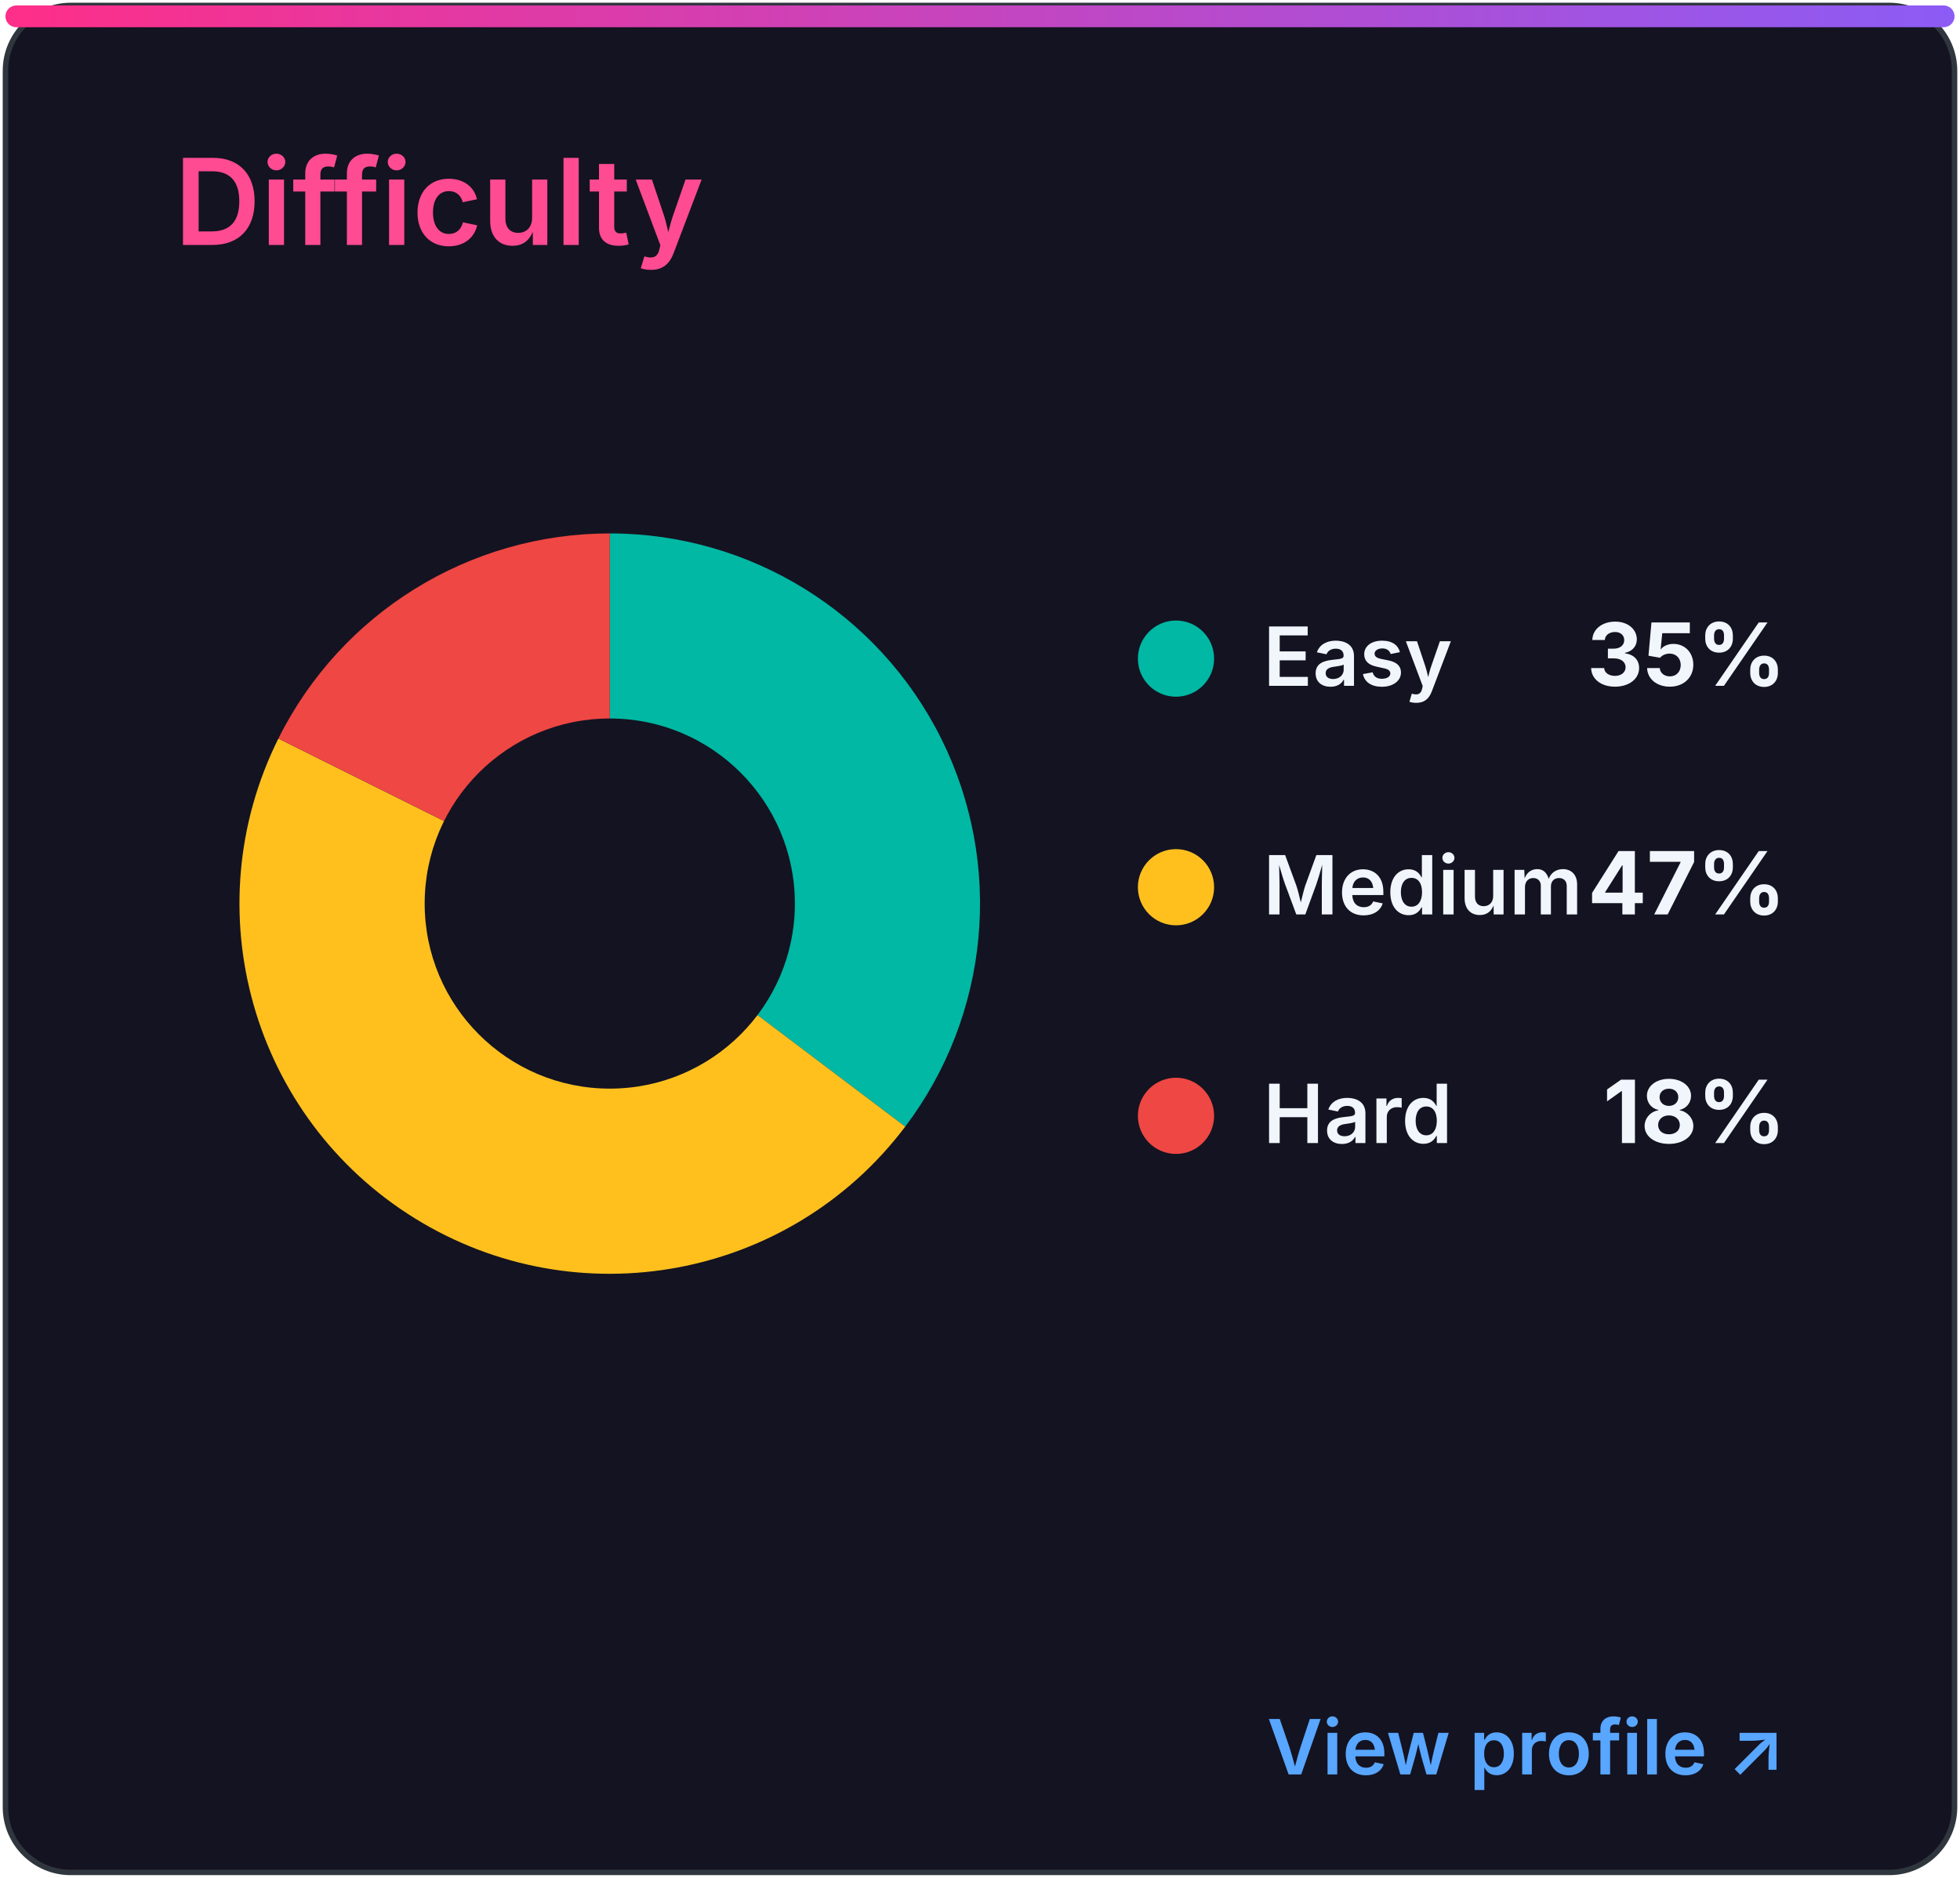
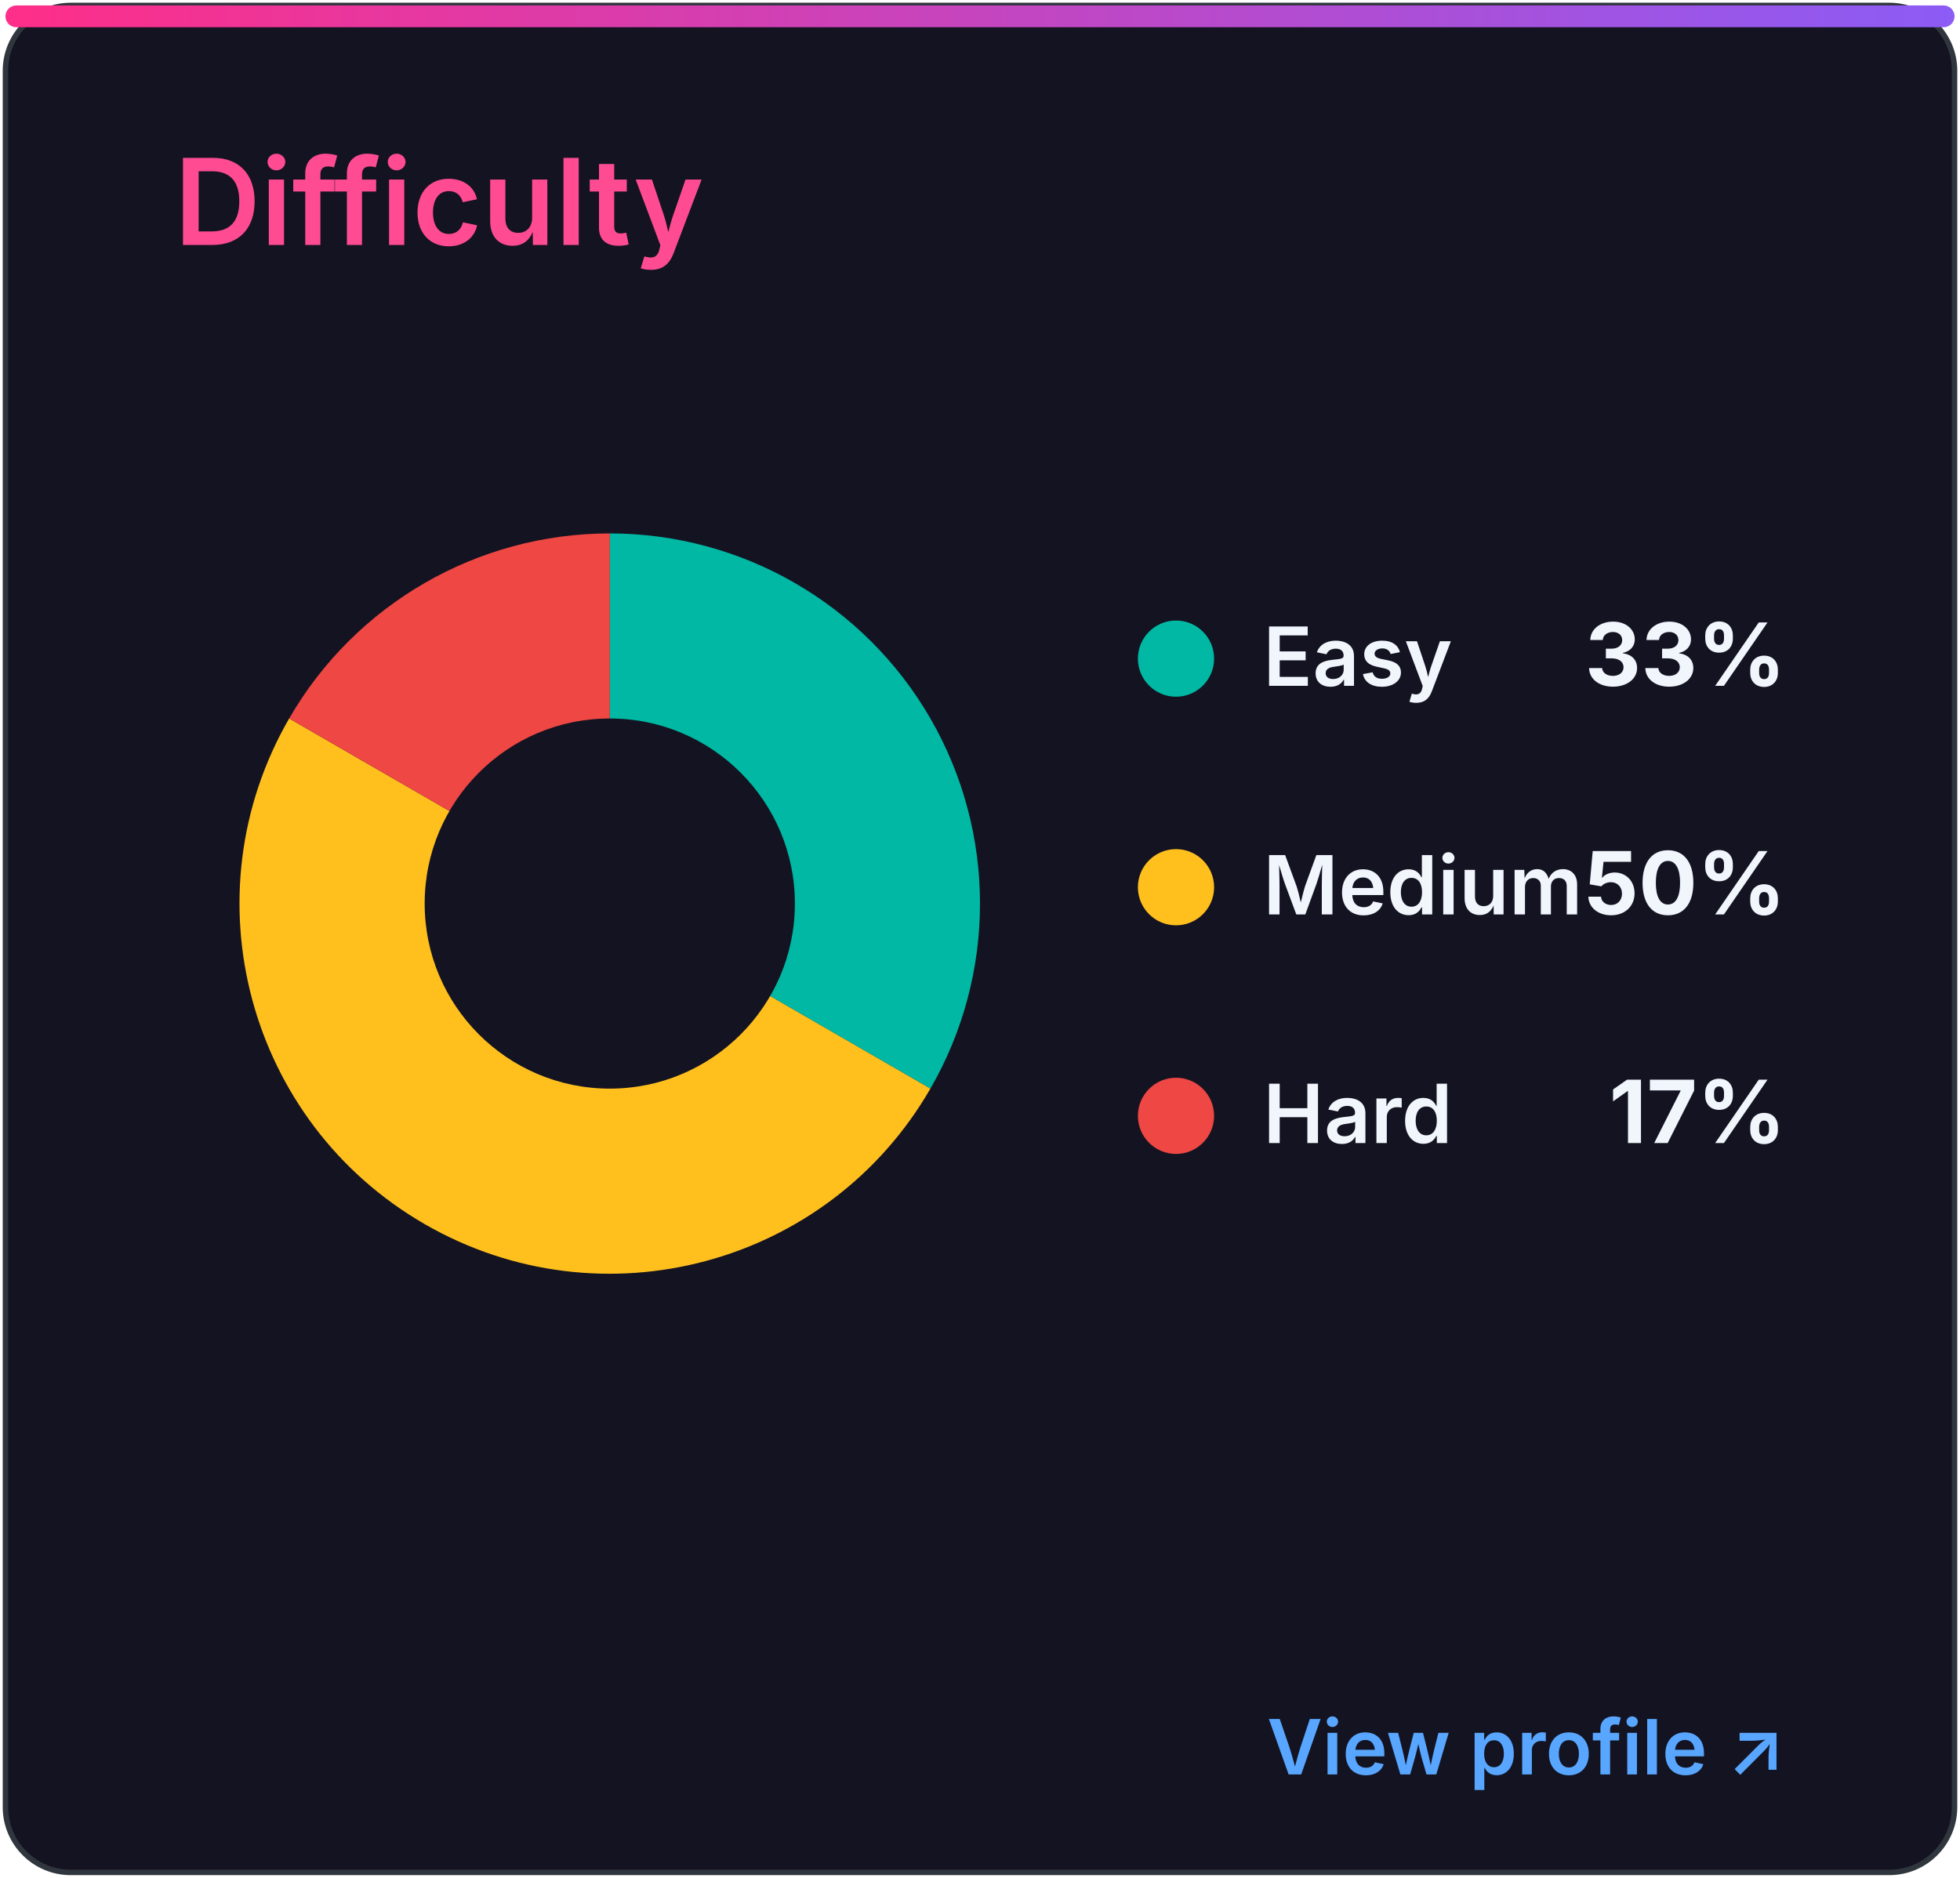
<svg xmlns="http://www.w3.org/2000/svg" width="360" height="345" viewBox="0 0 360 345" role="img" aria-labelledby="title desc">
  <defs>
    <linearGradient id="accent" x1="0" x2="1">
      <stop stop-color="#ff2e88" />
      <stop offset="1" stop-color="#8b5cf6" />
    </linearGradient>
    <clipPath id="bar">
      <rect x="32" y="82" width="296" height="8" rx="4" />
    </clipPath>
    <style>
.heading{font:600 22px -apple-system,BlinkMacSystemFont,'Segoe UI',sans-serif;fill:#ff4b91}
.eyebrow{font:600 10px -apple-system,BlinkMacSystemFont,'Segoe UI',sans-serif;letter-spacing:1.2px;fill:#8b949e}
.total{font:700 52px -apple-system,BlinkMacSystemFont,'Segoe UI',sans-serif;fill:#f0f6fc}
.metric{font:600 15px -apple-system,BlinkMacSystemFont,'Segoe UI',sans-serif;fill:#f0f6fc}
.count{font:700 16px -apple-system,BlinkMacSystemFont,'Segoe UI',sans-serif;fill:#f0f6fc}
.muted{font:500 13px -apple-system,BlinkMacSystemFont,'Segoe UI',sans-serif;fill:#8b949e}
.language{font:700 31px -apple-system,BlinkMacSystemFont,'Segoe UI',sans-serif;fill:#f0f6fc}
.link{font:600 14px -apple-system,BlinkMacSystemFont,'Segoe UI',sans-serif;fill:#58a6ff}
</style>
  </defs>
  <rect x="1" y="1" width="358" height="343" rx="12" fill="#141321" stroke="#30363d" />
  <rect x="1" y="1" width="358" height="4" rx="2" fill="url(#accent)" />
  <text x="32" y="45" class="heading">Difficulty</text>
-   <path d="M 112 166 L 112.00 98.00 A 68 68 0 0 1 166.27 206.98 Z" fill="#00b8a3" />
-   <path d="M 112 166 L 166.27 206.98 A 68 68 0 0 1 51.13 135.69 Z" fill="#ffc01e" />
-   <path d="M 112 166 L 51.13 135.69 A 68 68 0 0 1 112.00 98.00 Z" fill="#ef4743" />
+   <path d="M 112 166 L 112.00 98.00 A 68 68 0 0 1 170.89 200.00 Z" fill="#00b8a3" />
+   <path d="M 112 166 L 170.89 200.00 A 68 68 0 0 1 53.11 132.00 Z" fill="#ffc01e" />
+   <path d="M 112 166 L 53.11 132.00 A 68 68 0 0 1 112.00 98.00 Z" fill="#ef4743" />
  <circle cx="112" cy="166" r="34" fill="#141321" />
  <circle cx="216" cy="121" r="7" fill="#00b8a3" />
  <text x="232" y="126" class="metric">Easy</text>
-   <text x="328" y="126" class="count" text-anchor="end">35%</text>
+   <text x="328" y="126" class="count" text-anchor="end">33%</text>
  <circle cx="216" cy="163" r="7" fill="#ffc01e" />
  <text x="232" y="168" class="metric">Medium</text>
-   <text x="328" y="168" class="count" text-anchor="end">47%</text>
+   <text x="328" y="168" class="count" text-anchor="end">50%</text>
  <circle cx="216" cy="205" r="7" fill="#ef4743" />
  <text x="232" y="210" class="metric">Hard</text>
-   <text x="328" y="210" class="count" text-anchor="end">18%</text>
+   <text x="328" y="210" class="count" text-anchor="end">17%</text>
  <text x="328" y="326" class="link" text-anchor="end">View profile ↗</text>
</svg>
